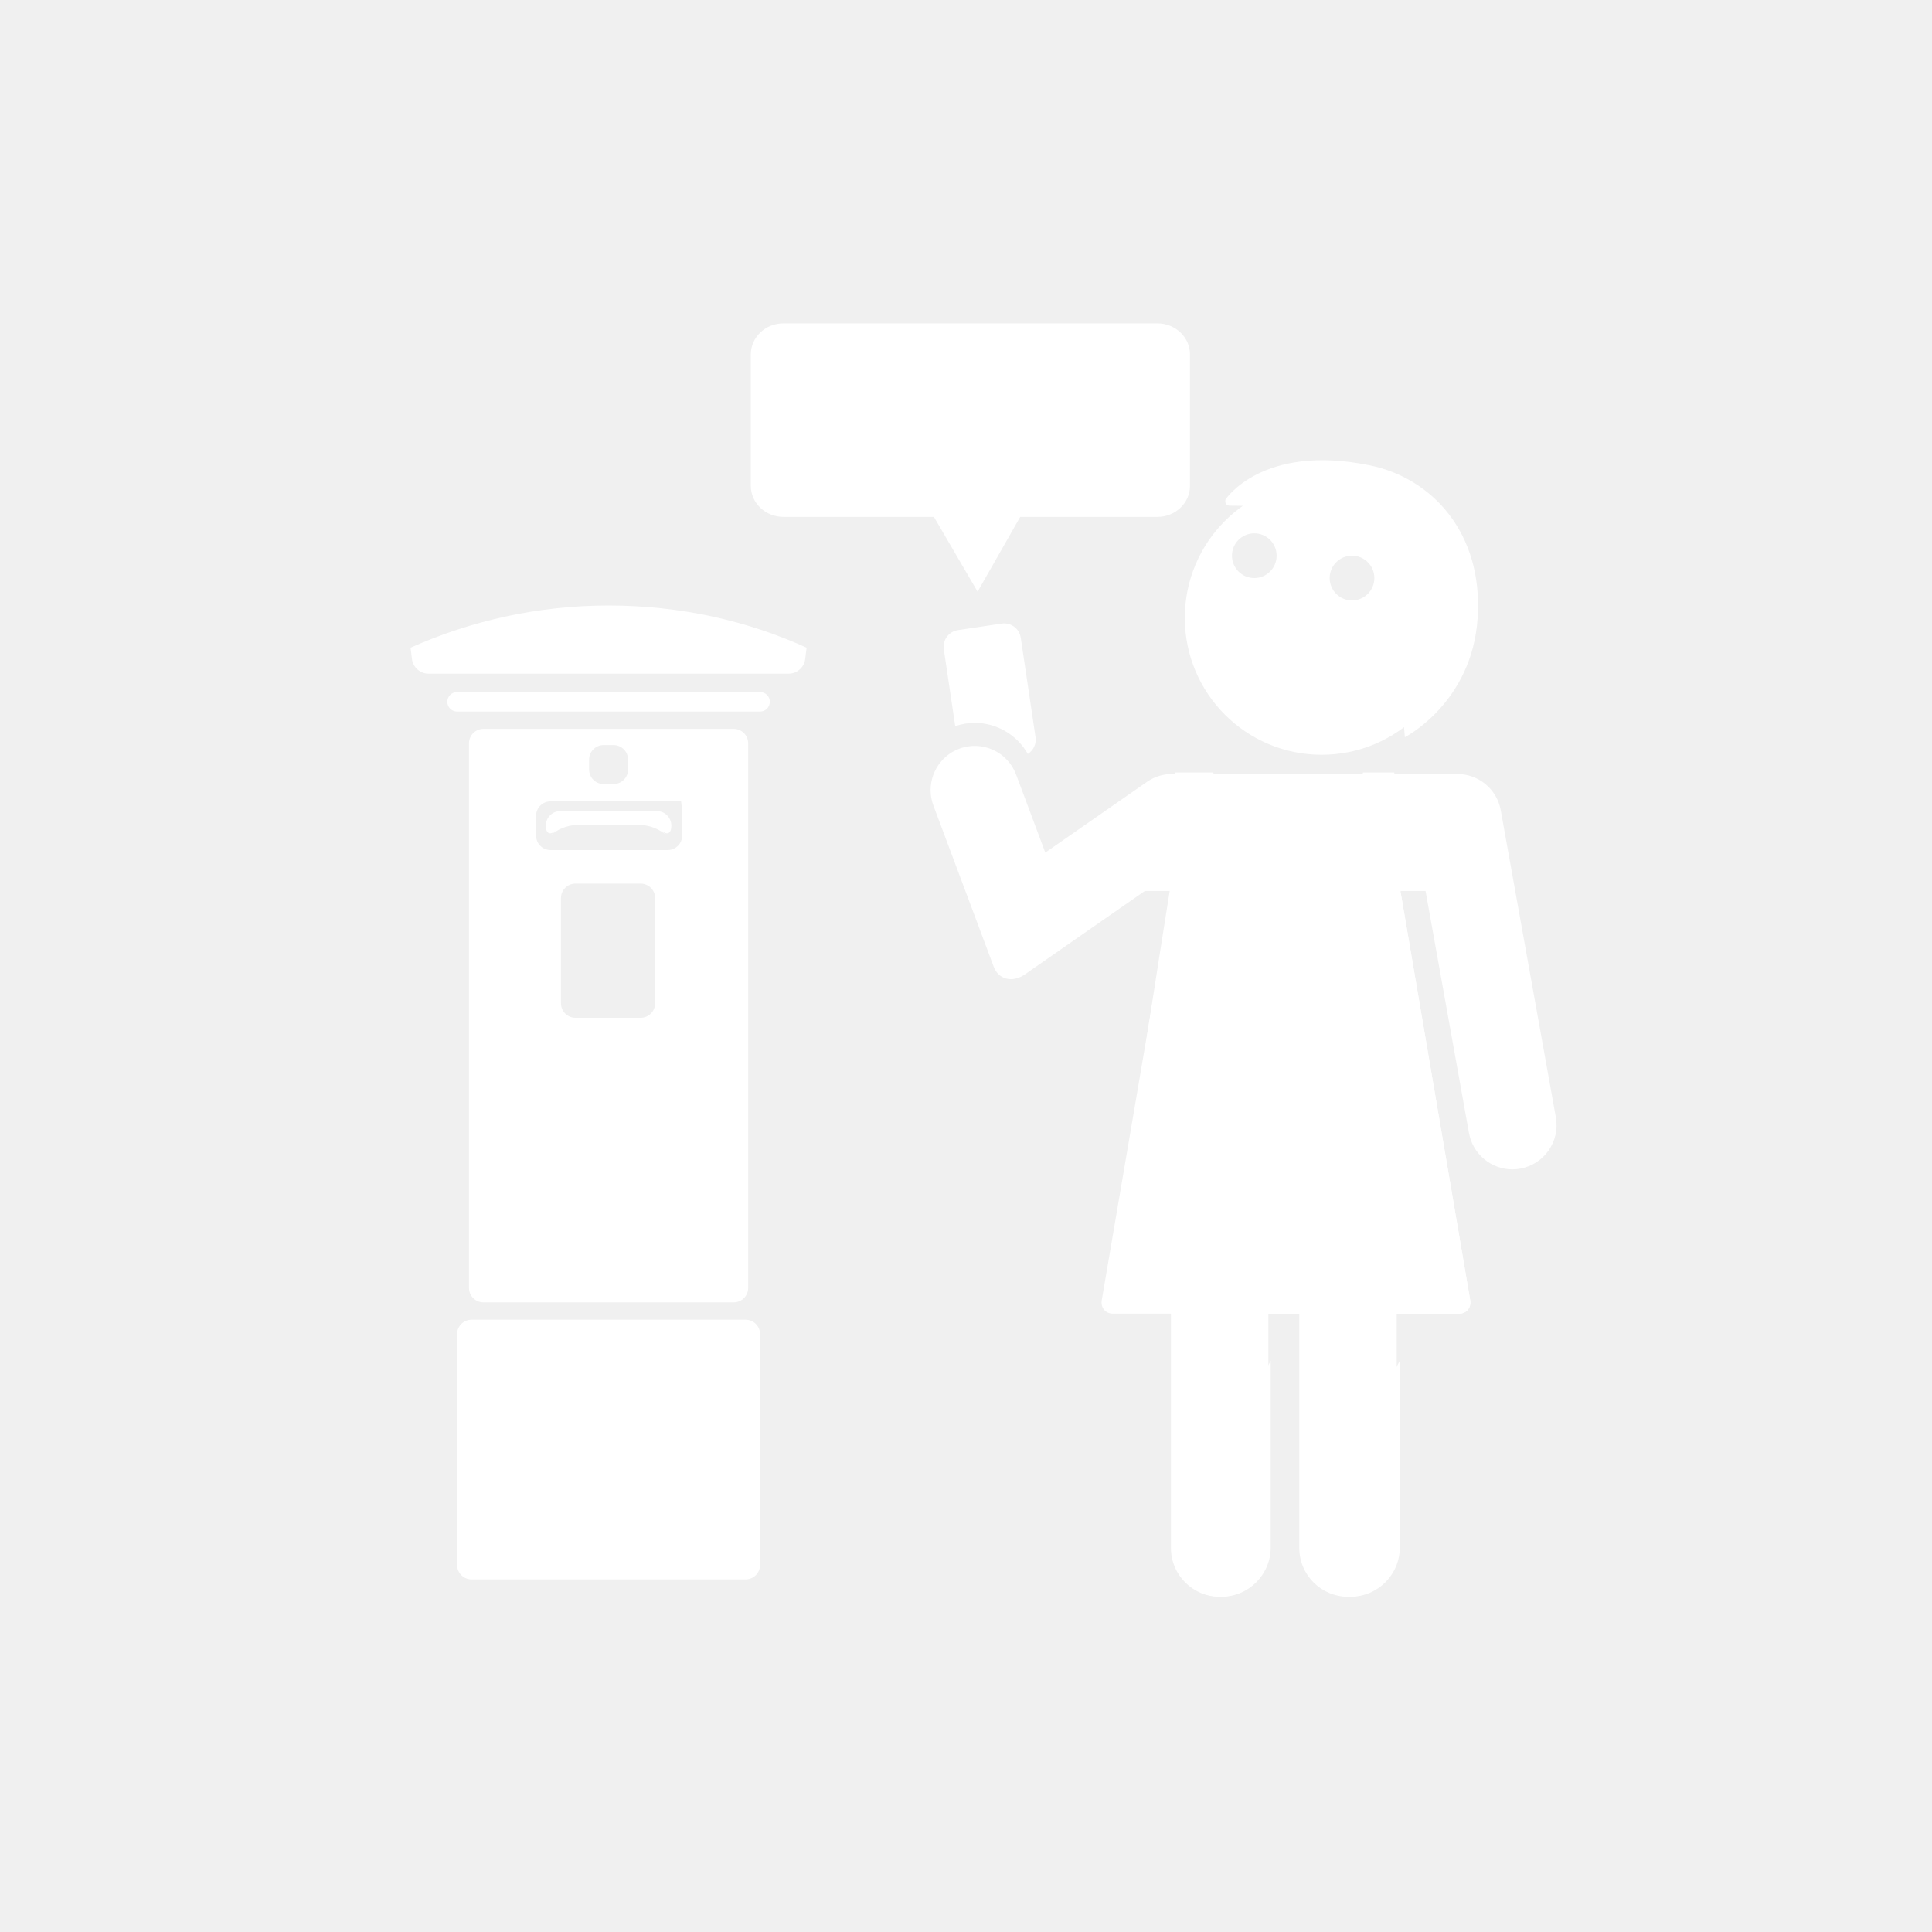
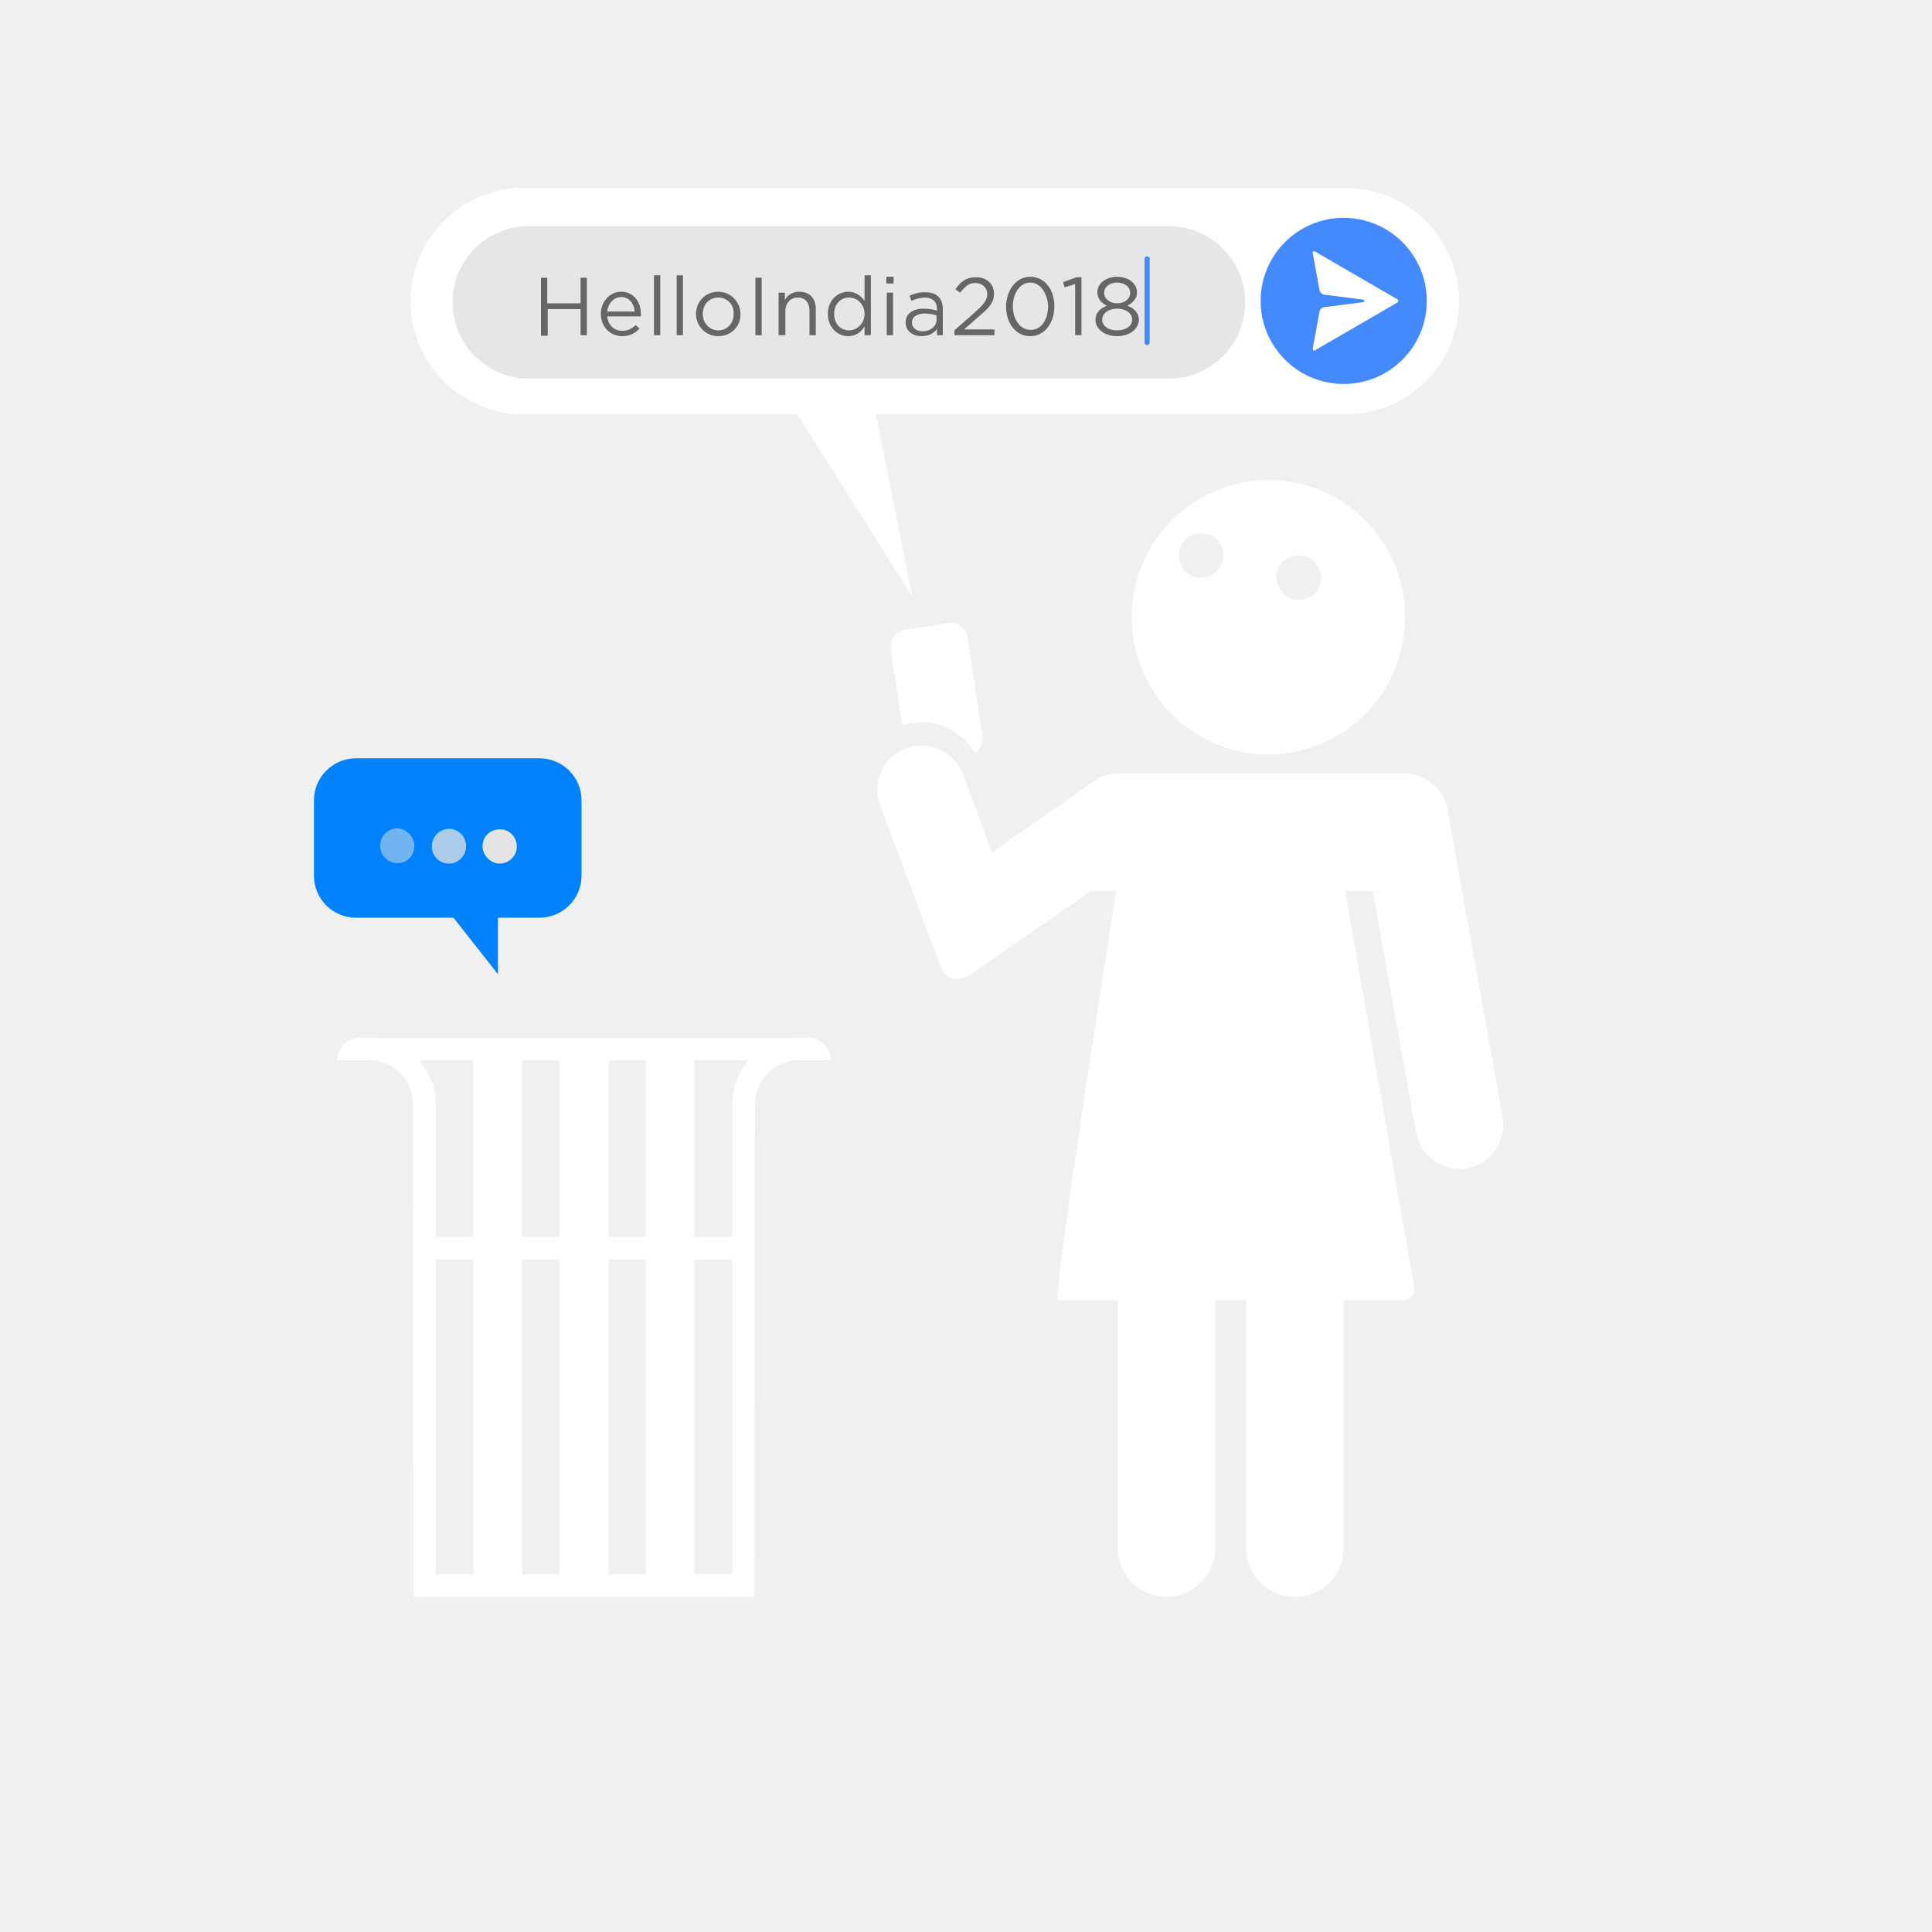
- <svg xmlns="http://www.w3.org/2000/svg" width="400px" height="400px" viewBox="0 0 400 400" version="1.1">
-   <defs />
-   <g id="Page-1" stroke="none" stroke-width="1" fill="none" fill-rule="evenodd">
-     <g id="process-3" fill="#FFFFFF">
-       <g id="Group-Copy-2" transform="translate(85, 125)">
-         <path d="M69.362,148.23 C71.021,148.23 72.366,149.572 72.366,151.236 L72.366,198.994 C72.366,200.654 71.027,202 69.362,202 L12.638,202 C10.979,202 9.634,200.657 9.634,198.994 L9.634,151.236 C9.634,149.575 10.973,148.23 12.638,148.23 L69.362,148.23 Z M9.634,18.284 C8.514,18.284 7.617,19.18 7.617,20.301 C7.617,21.421 8.514,22.317 9.634,22.317 L72.366,22.317 C73.486,22.317 74.383,21.421 74.383,20.301 C74.383,19.18 73.486,18.284 72.366,18.284 L9.634,18.284 Z M0,9.098 L0.301,11.504 C0.506,13.145 2.021,14.475 3.663,14.475 L78.337,14.475 C79.989,14.475 81.494,13.146 81.699,11.504 L82,9.098 C69.678,3.497 55.787,0.361 41,0.361 C26.437,0.361 12.546,3.497 0,9.098 Z M69.902,141.65 C69.902,143.304 68.558,144.645 66.895,144.645 L15.105,144.645 C13.444,144.645 12.098,143.311 12.098,141.65 L12.098,28.896 C12.098,27.242 13.442,25.902 15.105,25.902 L66.895,25.902 C68.556,25.902 69.902,27.235 69.902,28.896 L69.902,141.65 Z M42.029,37.328 C43.688,37.328 45.033,35.978 45.033,34.325 L45.033,32.266 C45.033,30.607 43.683,29.262 42.029,29.262 L39.971,29.262 C38.312,29.262 36.967,30.612 36.967,32.266 L36.967,34.325 C36.967,35.983 38.317,37.328 39.971,37.328 L42.029,37.328 Z M34.145,57.94 C32.487,57.94 31.142,59.28 31.142,60.939 L31.142,82.722 C31.142,84.378 32.482,85.721 34.145,85.721 L47.631,85.721 C49.289,85.721 50.634,84.381 50.634,82.722 L50.634,60.939 C50.634,59.283 49.294,57.94 47.631,57.94 L34.145,57.94 Z M56.235,40.913 C56.111,40.913 54.663,40.913 53.009,40.913 L28.991,40.913 C27.333,40.913 25.989,42.251 25.989,43.91 L25.989,47.997 C25.989,49.652 27.328,50.995 28.986,50.995 L53.238,50.995 C54.893,50.995 56.235,49.656 56.235,47.997 L56.235,43.91 C56.235,42.255 56.011,40.913 56.011,40.913 L56.235,40.913 Z M51.868,46.851 C53.042,48.026 53.995,47.636 53.995,45.971 L53.995,45.936 C53.995,44.275 52.652,42.929 50.988,42.929 L31.012,42.929 C29.352,42.929 28.005,44.271 28.005,45.936 L28.005,45.971 C28.005,47.632 28.955,48.029 30.132,46.851 L29.015,47.968 C30.19,46.794 32.482,45.842 34.136,45.842 L47.864,45.842 C49.517,45.842 51.808,46.791 52.985,47.968 L51.868,46.851 Z" id="Shape" />
-       </g>
+ <svg xmlns="http://www.w3.org/2000/svg" version="1.1" id="Layer_1" x="0px" y="0px" viewBox="0 0 400 400" style="enable-background:new 0 0 400 400;" xml:space="preserve">
+   <style type="text/css">
+ 	.st0{fill:#FFFFFF;}
+ 	.st1{fill:#E6E6E6;}
+ 	.st2{fill:#448AFE;}
+ 	.st3{fill:none;stroke:#448AFE;stroke-width:1.06;stroke-linecap:round;stroke-linejoin:round;}
+ 	.st4{fill:#666666;}
+ 	.st5{fill:#0082FF;}
+ 	.st6{opacity:0.5;fill:#E4E4E4;}
+ 	.st7{opacity:0.75;fill:#E4E4E4;}
+ 	.st8{fill:#E4E4E4;}
+ </style>
+   <g id="Page-1_1_">
+     <g id="process-3">
      <g id="Page-1" transform="translate(155, 66)">
        <g id="Group-31" transform="translate(0, 0.00855)">
-           <path d="M167.122,165.328 L155.716,101.76 C154.921,97.319 151.044,94.217 146.691,94.24 L146.691,94.227 L87.888,94.227 L87.888,94.244 C86.014,94.199 84.117,94.717 82.463,95.867 L72.735,102.636 L64.273,108.522 L61.416,110.514 L55.376,94.365 C53.604,89.634 48.34,87.235 43.609,89.006 C43.086,89.201 42.597,89.439 42.139,89.708 C38.406,91.928 36.679,96.57 38.253,100.78 L45.933,121.287 L50.745,134.168 L50.75,134.172 C51.688,136.664 54.478,137.623 57.25,135.693 L57.255,135.689 L57.26,135.685 L64.301,130.787 L64.305,130.783 L82.027,118.458 L87.171,118.458 C87.171,118.458 73.631,203.215 75.138,203.215 L87.43,203.215 L87.43,254.477 C87.43,260.054 91.943,264.575 97.518,264.575 C103.092,264.575 107.605,260.054 107.605,254.477 L107.605,203.215 L114.004,203.215 L114.004,254.477 C114.004,260.054 118.522,264.575 124.093,264.575 C129.666,264.575 134.177,260.054 134.177,254.477 L134.177,203.215 L146.481,203.215 C147.985,203.215 149.005,202.001 148.743,200.515 L134.443,118.458 L140.145,118.458 L149.134,168.558 C149.927,172.985 153.776,176.092 158.115,176.092 C158.656,176.092 159.199,176.045 159.739,175.946 C164.713,175.053 168.015,170.299 167.122,165.328" id="Fill-22" />
-           <path d="M52.39,63.096 L43.323,64.449 C41.439,64.729 40.12,66.506 40.399,68.393 L42.773,84.336 C44.083,83.889 45.442,83.656 46.816,83.656 C51.389,83.656 55.593,86.174 57.801,90.089 C58.934,89.376 59.605,88.04 59.401,86.636 L56.333,66.022 C56.055,64.13 54.276,62.816 52.39,63.096" id="Fill-23" />
-           <path d="M118.636,33.541 C102.989,33.541 90.302,46.237 90.302,61.9 C90.302,77.565 102.989,90.261 118.636,90.261 C134.286,90.261 146.969,77.565 146.969,61.9 C146.969,46.237 134.286,33.541 118.636,33.541 M104.687,53.67 C102.133,53.67 100.063,51.595 100.063,49.036 C100.063,46.48 102.133,44.407 104.687,44.407 C107.245,44.407 109.313,46.48 109.313,49.036 C109.313,51.595 107.245,53.67 104.687,53.67 M124.921,58.301 C122.365,58.301 120.295,56.23 120.295,53.67 C120.295,51.111 122.365,49.036 124.921,49.036 C127.479,49.036 129.545,51.111 129.545,53.67 C129.545,56.23 127.479,58.301 124.921,58.301" id="Fill-24" />
-           <path d="M84.617,0.942 L7.204,0.942 C3.473,0.942 0.448,3.815 0.448,7.357 L0.448,34.592 C0.448,38.134 3.473,41.005 7.204,41.005 L38.357,41.005 L47.401,56.491 L56.222,41.005 L84.617,41.005 C88.347,41.005 91.373,38.134 91.373,34.592 L91.373,7.357 C91.373,3.815 88.347,0.942 84.617,0.942" id="Fill-25" />
-           <path d="M133.673,93.924 L127.204,93.924 C127.204,93.924 124.772,104.075 112.611,104.075 C100.451,104.075 96.156,93.924 96.156,93.924 L88.207,93.924 L88.207,93.94 L87.486,118.83 L73.105,203.189 C72.844,204.716 73.87,205.969 75.383,205.969 L87.747,205.969 L108.031,205.969 L114.462,205.969 L134.746,205.969 L147.109,205.969 C148.623,205.969 149.649,204.716 149.388,203.189 L135.005,118.83 L133.673,93.924 Z" id="Fill-26" />
-           <path d="M98.722,37.412 C98.722,37.412 98.401,38.682 99.679,38.686 C106.882,38.708 131.225,39.524 137.17,49.391 C145.291,62.869 139.029,76.574 135.233,79.336 L135.865,86.619 C135.865,86.619 149.784,79.537 150.933,61.901 C152.082,44.265 141.415,32.953 128.589,30.331 C106.284,25.771 98.722,37.412 98.722,37.412" id="Fill-27" />
-           <path d="M90.433,205.969 L108.032,205.969 L114.462,205.969 L134.746,205.969 L147.109,205.969 C148.623,205.969 149.649,204.716 149.387,203.189 L135.006,118.83 L90.433,205.969 Z" id="Fill-28" />
-           <path d="M124.612,264.575 L124.612,264.575 C130.249,264.575 134.818,260.002 134.818,254.36 L134.818,215.716 L114.406,254.36 C114.406,260.002 118.975,264.575 124.612,264.575" id="Fill-29" />
-           <path d="M97.881,264.575 L97.881,264.575 C103.518,264.575 108.087,260.002 108.087,254.36 L108.087,215.716 L87.674,254.36 C87.674,260.002 92.243,264.575 97.881,264.575" id="Fill-30" />
+           <path id="Fill-22" class="st0" d="M156.1,165.2l-11.4-63.6c-0.8-4.4-4.7-7.5-9-7.5l0,0H76.9l0,0c-1.9,0-3.8,0.5-5.4,1.6      l-9.7,6.8l-8.5,5.9l-2.9,2l-6-16.1c-1.8-4.7-7-7.1-11.8-5.4c-0.5,0.2-1,0.4-1.5,0.7c-3.7,2.2-5.5,6.9-3.9,11.1l7.7,20.5      l4.8,12.9l0,0c0.9,2.5,3.7,3.5,6.5,1.5l0,0l0,0l7-4.9l0,0L71,118.4h5.1c0,0-13.5,84.8-12,84.8h12.3v51.3      c0,5.6,4.5,10.1,10.1,10.1s10.1-4.5,10.1-10.1v-51.3h6.4v51.3c0,5.6,4.5,10.1,10.1,10.1s10.1-4.5,10.1-10.1v-51.3h12.3      c1.5,0,2.5-1.2,2.3-2.7l-14.3-82.1h5.7l9,50.1c0.8,4.4,4.6,7.5,9,7.5c0.5,0,1.1,0,1.6-0.1C153.7,175,157,170.2,156.1,165.2" />
+           <path id="Fill-23" class="st0" d="M41.4,63l-9.1,1.4c-1.9,0.3-3.2,2.1-2.9,3.9l2.4,15.9c1.3-0.4,2.7-0.7,4-0.7      c4.6,0,8.8,2.5,11,6.4c1.1-0.7,1.8-2,1.6-3.5l-3.1-20.5C45.1,64,43.3,62.7,41.4,63" />
+           <path id="Fill-24" class="st0" d="M107.6,33.4c-15.6,0-28.3,12.7-28.3,28.4S92,90.2,107.6,90.2s28.3-12.7,28.3-28.4      C136,46.1,123.3,33.4,107.6,33.4 M93.7,53.6c-2.6,0-4.6-2.1-4.6-4.6c0-2.6,2.1-4.6,4.6-4.6c2.6,0,4.6,2.1,4.6,4.6      C98.3,51.5,96.2,53.6,93.7,53.6 M113.9,58.2c-2.6,0-4.6-2.1-4.6-4.6c0-2.6,2.1-4.6,4.6-4.6c2.6,0,4.6,2.1,4.6,4.6      S116.5,58.2,113.9,58.2" />
        </g>
      </g>
    </g>
  </g>
+   <g id="process-2_4_">
+     <g>
+       <rect x="88.1" y="256.1" class="st0" width="65.5" height="4.7" />
+       <rect x="88.1" y="325.9" class="st0" width="65.5" height="4.7" />
+       <path class="st0" d="M156.2,330.6h-4.6v-102c0-7.6,6.1-13.7,13.7-13.7h2.1c2.5,0,4.6,2,4.6,4.6l0,0h-6.6c-5,0-9.1,4.1-9.1,9.1    L156.2,330.6L156.2,330.6z" />
+       <rect x="133.7" y="217.5" class="st0" width="10.1" height="111.1" />
+       <path class="st0" d="M85.6,330.6h4.6v-102c0-7.6-6.1-13.7-13.7-13.7h-2.1c-2.5,0-4.6,2-4.6,4.6l0,0h6.6c5,0,9.1,4.1,9.1,9.1    L85.6,330.6L85.6,330.6z" />
+       <rect x="115.8" y="217.5" class="st0" width="10.2" height="111.1" />
+       <rect x="98" y="217.5" class="st0" width="10.1" height="111.1" />
+       <path class="st0" d="M69.8,219.5L69.8,219.5c0-2.5,2-4.6,4.6-4.6h46.5h46.5c2.5,0,4.6,2,4.6,4.6l0,0h-51.1H69.8z" />
+     </g>
+   </g>
+   <g>
+     <polygon class="st0" points="163.9,83.9 181,83.9 188.9,123.6  " />
+     <path class="st0" d="M278.2,38.9H108c-12.9,0.2-23.2,10.9-23,23.9c0.2,12.6,10.4,22.7,23,23h170.2c12.9,0.2,23.6-10,23.9-23   c0.2-12.9-10-23.6-23-23.9C278.8,38.9,278.5,38.9,278.2,38.9z" />
+     <path class="st1" d="M242,46.8H109.5c-8.7,0-15.8,7.1-15.8,15.8s7.1,15.8,15.8,15.8H242c8.7,0,15.8-7.1,15.8-15.8   S250.7,46.8,242,46.8z" />
+     <circle class="st2" cx="278.2" cy="62.3" r="17.2" />
+     <path class="st0" d="M289.2,62.7c0.2-0.1,0.3-0.3,0.3-0.5c0-0.1-0.1-0.2-0.3-0.3l-16.9-9.8c-0.4-0.2-0.6,0-0.5,0.4l1.4,7.6   c0.1,0.5,0.5,0.8,0.9,0.9l7.9,1c0.4,0.1,0.5,0.2,0.5,0.3s-0.1,0.2-0.5,0.3l-7.9,1c-0.5,0.1-0.8,0.4-0.9,0.9l-1.4,7.6   c-0.1,0.4,0.2,0.6,0.5,0.4L289.2,62.7z" />
+     <line class="st3" x1="237.5" y1="53.6" x2="237.5" y2="70.9" />
+     <g>
+       <path class="st4" d="M113.4,64.1v5.4H112V57.5h1.3v5.3h6.9v-5.3h1.3v11.9h-1.3v-5.4H113.4z" />
+       <path class="st4" d="M128.8,68.5c1.2,0,2.1-0.5,2.8-1.2l0.8,0.7c-0.9,1-2,1.6-3.6,1.6c-2.4,0-4.4-1.9-4.4-4.6    c0-2.5,1.8-4.6,4.2-4.6c2.6,0,4.1,2.1,4.1,4.7c0,0.1,0,0.3,0,0.4h-7C125.9,67.4,127.3,68.5,128.8,68.5z M131.4,64.5    c-0.1-1.6-1.1-3-2.8-3c-1.5,0-2.7,1.3-2.9,3H131.4z" />
+       <path class="st4" d="M135.4,69.4V57h1.3v12.4H135.4z" />
+       <path class="st4" d="M140.1,69.4V57h1.3v12.4H140.1z" />
+       <path class="st4" d="M148.7,69.6c-2.6,0-4.6-2.1-4.6-4.6c0-2.5,1.9-4.6,4.6-4.6c2.6,0,4.6,2.1,4.6,4.6    C153.4,67.5,151.4,69.6,148.7,69.6z M148.7,61.6c-1.9,0-3.2,1.5-3.2,3.4s1.4,3.4,3.2,3.4c1.9,0,3.2-1.5,3.2-3.4    C152,63.1,150.6,61.6,148.7,61.6z" />
+       <path class="st4" d="M157.7,57.5v11.9h-1.3V57.5H157.7z" />
+       <path class="st4" d="M162.5,69.4h-1.3v-8.8h1.3v1.5c0.6-1,1.5-1.7,3-1.7c2.1,0,3.4,1.4,3.4,3.5v5.5h-1.3v-5.1    c0-1.6-0.9-2.7-2.4-2.7c-1.5,0-2.6,1.1-2.6,2.8V69.4z" />
+       <path class="st4" d="M179,69.4v-1.8c-0.7,1.1-1.8,2-3.4,2c-2.1,0-4.2-1.7-4.2-4.6c0-2.9,2.1-4.6,4.2-4.6c1.6,0,2.7,0.9,3.4,1.9V57    h1.3v12.4H179z M175.8,61.6c-1.7,0-3.1,1.3-3.1,3.4c0,2.1,1.4,3.4,3.1,3.4c1.6,0,3.2-1.4,3.2-3.4C179,63,177.5,61.6,175.8,61.6z" />
+       <path class="st4" d="M183.5,58.7v-1.4h1.5v1.4H183.5z M183.6,69.4v-8.8h1.3v8.8H183.6z" />
+       <path class="st4" d="M188.7,62.3l-0.4-1.1c1-0.4,1.9-0.7,3.2-0.7c2.4,0,3.7,1.2,3.7,3.5v5.4H194v-1.3c-0.6,0.8-1.6,1.5-3.2,1.5    c-1.6,0-3.3-0.9-3.3-2.8c0-1.9,1.5-2.9,3.8-2.9c1.1,0,1.9,0.2,2.7,0.4v-0.3c0-1.6-1-2.4-2.6-2.4C190.3,61.7,189.5,61.9,188.7,62.3    z M188.8,66.8c0,1.1,1,1.8,2.2,1.8c1.6,0,2.9-1,2.9-2.4v-0.9c-0.6-0.2-1.5-0.4-2.6-0.4C189.7,65,188.8,65.7,188.8,66.8z" />
+       <path class="st4" d="M198.8,60.6l-1-0.7c1.1-1.6,2.2-2.5,4.3-2.5c2.2,0,3.7,1.4,3.7,3.4c0,1.8-0.9,2.8-3,4.6l-3.2,2.8h6.3v1.2    h-8.3v-1l4.3-3.8c1.8-1.6,2.5-2.5,2.5-3.7c0-1.4-1.1-2.3-2.4-2.3C200.7,58.5,199.8,59.3,198.8,60.6z" />
+       <path class="st4" d="M213.3,69.6c-3.1,0-5-2.8-5-6.1s2-6.2,5-6.2c3.1,0,5,2.8,5,6.1S216.4,69.6,213.3,69.6z M213.3,58.5    c-2.2,0-3.6,2.3-3.6,4.9s1.4,4.9,3.7,4.9s3.6-2.3,3.6-4.9C216.9,60.9,215.5,58.5,213.3,58.5z" />
+       <path class="st4" d="M222.9,57.4h1v12h-1.3V58.8l-2.2,0.7l-0.3-1.1L222.9,57.4z" />
+       <path class="st4" d="M231.3,69.6c-2.5,0-4.5-1.4-4.5-3.4c0-1.4,1-2.4,2.4-2.9c-1.1-0.5-2-1.4-2-2.8c0-1.9,1.9-3.2,4.1-3.2    s4.1,1.3,4.1,3.2c0,1.4-0.9,2.2-2,2.8c1.4,0.5,2.4,1.5,2.4,2.9C235.7,68.2,233.8,69.6,231.3,69.6z M231.3,63.9    c-1.7,0-3.1,0.9-3.1,2.3c0,1.2,1.2,2.2,3.1,2.2s3.1-1,3.1-2.2C234.4,64.8,233,63.9,231.3,63.9z M231.3,58.5    c-1.5,0-2.7,0.9-2.7,2.1c0,1.3,1.2,2.2,2.7,2.2s2.7-0.9,2.7-2.2C234,59.4,232.8,58.5,231.3,58.5z" />
+     </g>
+   </g>
+   <g>
+     <path class="st5" d="M111.7,190h-38c-4.8,0-8.7-3.9-8.7-8.7v-15.6c0-4.8,3.9-8.7,8.7-8.7h38c4.8,0,8.7,3.9,8.7,8.7v15.6   C120.4,186.1,116.5,190,111.7,190z" />
+     <g>
+       <path class="st6" d="M85.8,175.2c0,1.9-1.6,3.6-3.5,3.5c-2,0-3.6-1.6-3.6-3.6c0-2,1.6-3.6,3.6-3.6    C84.2,171.6,85.8,173.3,85.8,175.2z" />
+       <path class="st7" d="M93,171.6c1.9,0,3.5,1.6,3.5,3.6c0,2-1.6,3.6-3.6,3.6c-1.9,0-3.5-1.6-3.5-3.5C89.4,173.2,91,171.6,93,171.6z" />
+       <path class="st8" d="M99.9,175.2c0-2,1.6-3.5,3.6-3.5c2,0,3.5,1.6,3.5,3.6c0,1.9-1.6,3.5-3.6,3.5    C101.5,178.7,99.9,177.1,99.9,175.2z" />
+     </g>
+     <polygon class="st5" points="93.1,189 103.1,189 103.1,201.7  " />
+   </g>
</svg>
